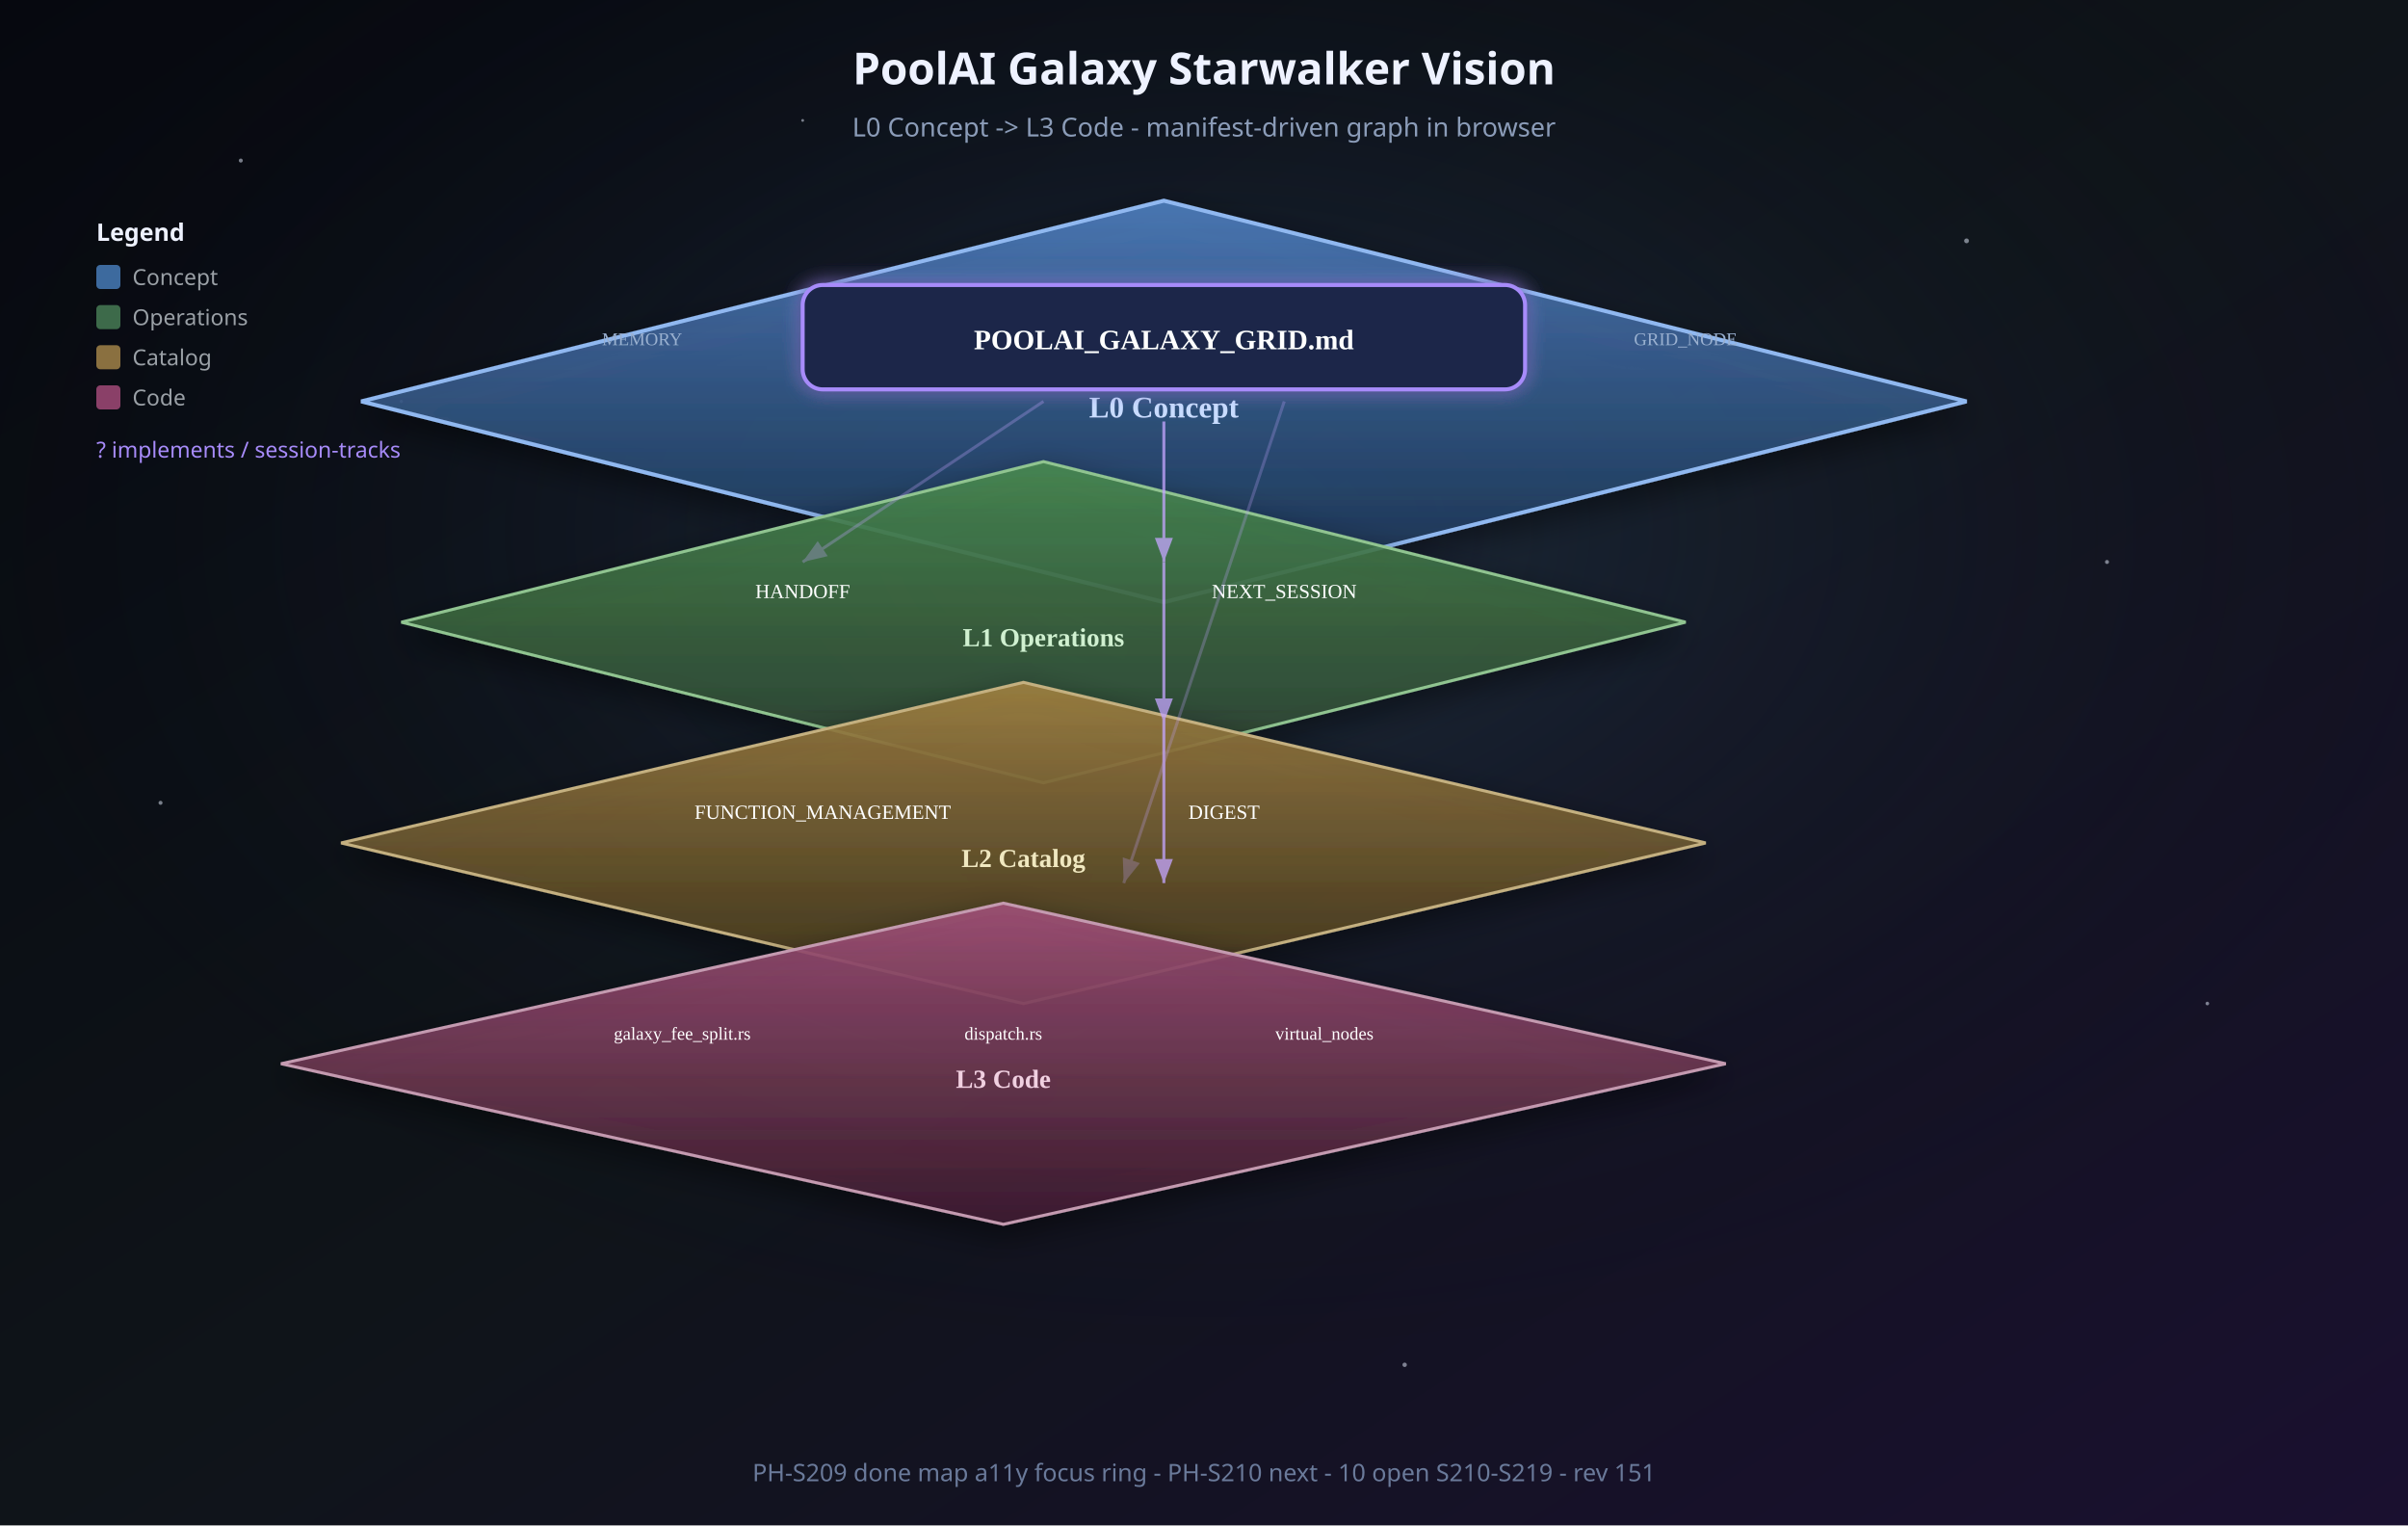
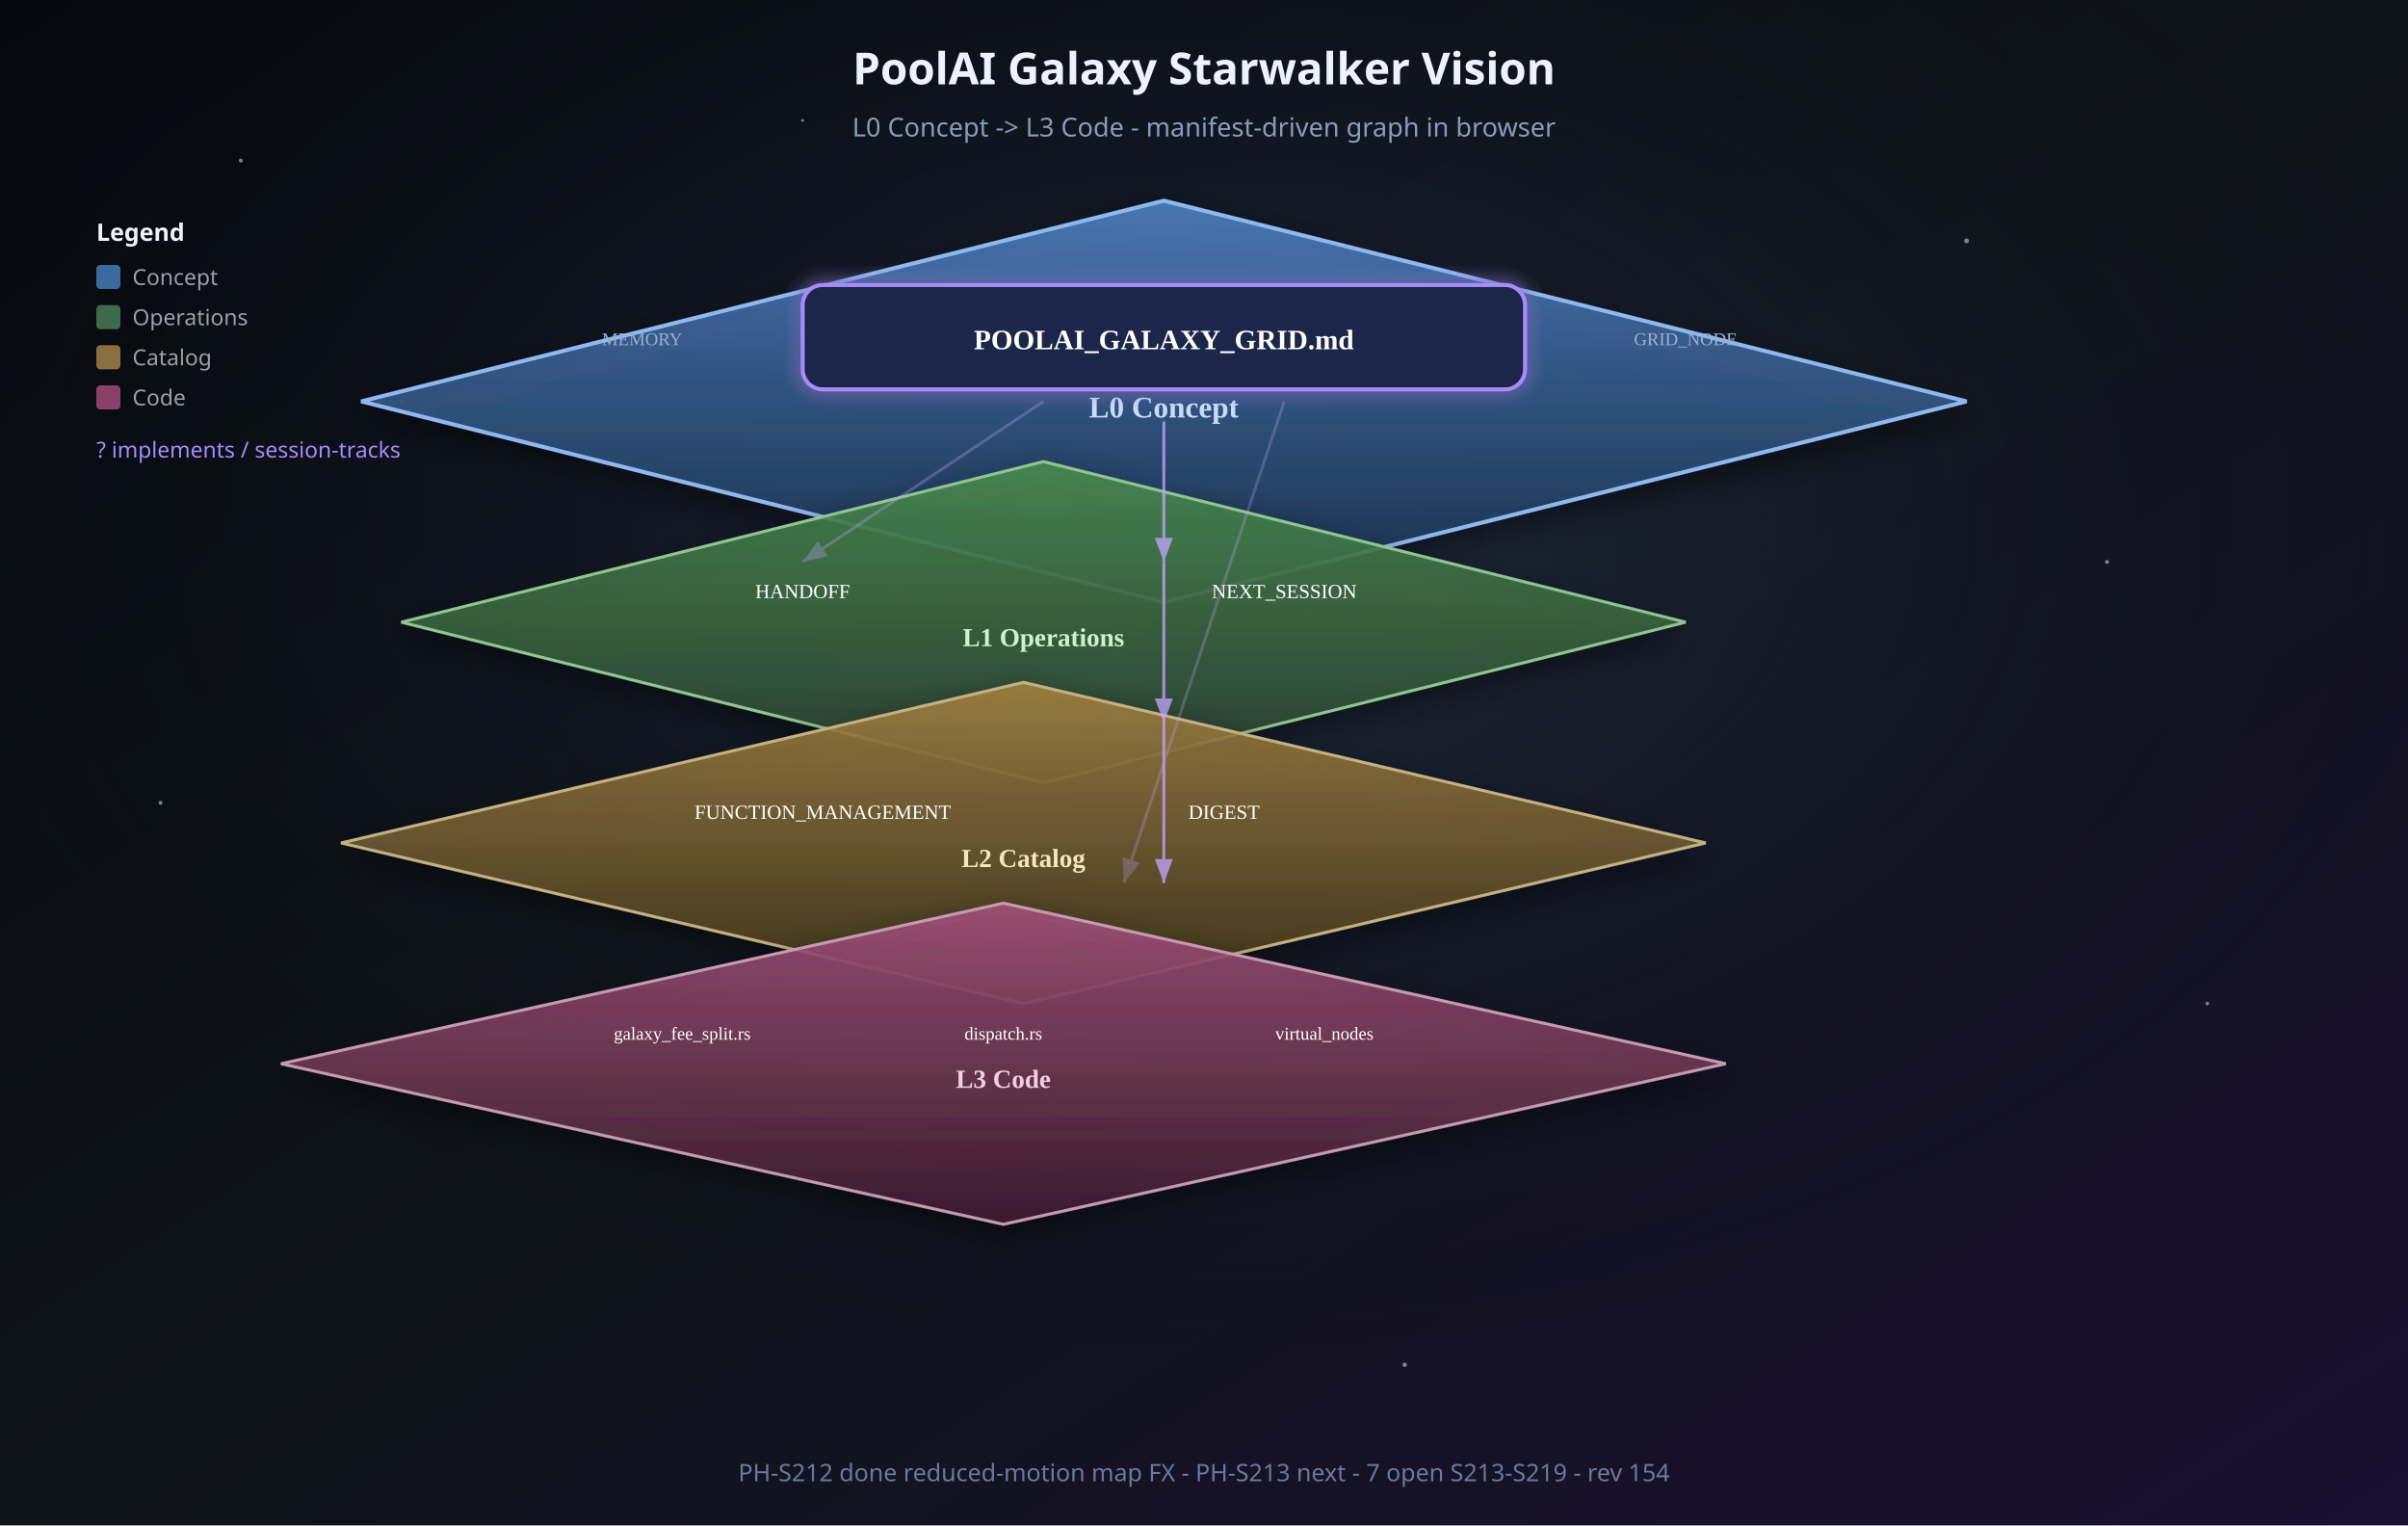
<svg xmlns="http://www.w3.org/2000/svg" viewBox="0 0 1200 760" role="img" aria-labelledby="title desc">
  <defs>
    <linearGradient id="bg" x1="0%" y1="0%" x2="100%" y2="100%">
      <stop offset="0%" stop-color="#06080f" />
      <stop offset="50%" stop-color="#0f1419" />
      <stop offset="100%" stop-color="#1a1030" />
    </linearGradient>
    <radialGradient id="nebula" cx="50%" cy="35%" r="55%">
      <stop offset="0%" stop-color="#3d5a8a" stop-opacity="0.35" />
      <stop offset="100%" stop-color="#06080f" stop-opacity="0" />
    </radialGradient>
    <linearGradient id="planeL0" x1="0%" y1="0%" x2="0%" y2="100%">
      <stop offset="0%" stop-color="#4a7ab8" stop-opacity="0.95" />
      <stop offset="100%" stop-color="#1e3350" stop-opacity="0.85" />
    </linearGradient>
    <linearGradient id="planeL1" x1="0%" y1="0%" x2="0%" y2="100%">
      <stop offset="0%" stop-color="#4a8a50" stop-opacity="0.9" />
      <stop offset="100%" stop-color="#2a4030" stop-opacity="0.85" />
    </linearGradient>
    <linearGradient id="planeL2" x1="0%" y1="0%" x2="0%" y2="100%">
      <stop offset="0%" stop-color="#a08040" stop-opacity="0.9" />
      <stop offset="100%" stop-color="#403520" stop-opacity="0.85" />
    </linearGradient>
    <linearGradient id="planeL3" x1="0%" y1="0%" x2="0%" y2="100%">
      <stop offset="0%" stop-color="#a05078" stop-opacity="0.9" />
      <stop offset="100%" stop-color="#402030" stop-opacity="0.85" />
    </linearGradient>
    <filter id="shadow" x="-30%" y="-30%" width="160%" height="160%">
      <feDropShadow dx="0" dy="6" stdDeviation="8" flood-color="#000" flood-opacity="0.5" />
    </filter>
    <filter id="glow" x="-50%" y="-50%" width="200%" height="200%">
      <feGaussianBlur stdDeviation="4" result="b" />
      <feMerge>
        <feMergeNode in="b" />
        <feMergeNode in="SourceGraphic" />
      </feMerge>
    </filter>
    <marker id="arrow" markerWidth="10" markerHeight="10" refX="8" refY="3" orient="auto">
      <path d="M0,0 L8,3 L0,6 Z" fill="#c4a5ff" />
    </marker>
  </defs>
  <rect width="1200" height="760" fill="url(#bg)" />
  <rect width="1200" height="760" fill="url(#nebula)" />
  <g fill="#e8f0ff" opacity="0.5">
    <circle cx="120" cy="80" r="1" />
    <circle cx="980" cy="120" r="1.2" />
    <circle cx="200" cy="200" r="0.8" />
    <circle cx="1050" cy="280" r="1" />
    <circle cx="80" cy="400" r="1" />
    <circle cx="1100" cy="500" r="0.9" />
    <circle cx="400" cy="60" r="0.7" />
    <circle cx="700" cy="680" r="1.1" />
  </g>
  <text x="600" y="42" text-anchor="middle" fill="#eef2ff" font-family="Segoe UI, system-ui, sans-serif" font-size="22" font-weight="600">PoolAI Galaxy Starwalker Vision</text>
  <text x="600" y="68" text-anchor="middle" fill="#8b9cb8" font-family="Segoe UI, system-ui, sans-serif" font-size="13">L0 Concept -&gt; L3 Code - manifest-driven graph in browser</text>
  <g transform="translate(180, 100)" filter="url(#shadow)">
    <path d="M0 100 L400 0 L800 100 L400 200 Z" fill="url(#planeL0)" stroke="#90b8f0" stroke-width="2" />
    <text x="400" y="108" text-anchor="middle" fill="#c8dcff" font-size="15" font-weight="700">L0 Concept</text>
    <g filter="url(#glow)">
      <rect x="220" y="42" width="360" height="52" rx="10" fill="#1a2848" stroke="#a78bfa" stroke-width="2" />
      <text x="400" y="74" text-anchor="middle" fill="#fff" font-size="14" font-weight="700">POOLAI_GALAXY_GRID.md</text>
    </g>
    <text x="140" y="72" text-anchor="middle" fill="#9ab0d0" font-size="9">MEMORY</text>
    <text x="660" y="72" text-anchor="middle" fill="#9ab0d0" font-size="9">GRID_NODE</text>
  </g>
  <g transform="translate(200, 230)" filter="url(#shadow)">
    <path d="M0 80 L320 0 L640 80 L320 160 Z" fill="url(#planeL1)" stroke="#90c490" stroke-width="1.5" />
    <text x="320" y="92" text-anchor="middle" fill="#d0f0d0" font-size="13" font-weight="600">L1 Operations</text>
    <text x="200" y="68" text-anchor="middle" fill="#fff" font-size="10">HANDOFF</text>
    <text x="440" y="68" text-anchor="middle" fill="#fff" font-size="10">NEXT_SESSION</text>
  </g>
  <g transform="translate(170, 340)" filter="url(#shadow)">
    <path d="M0 80 L340 0 L680 80 L340 160 Z" fill="url(#planeL2)" stroke="#c4b080" stroke-width="1.5" />
    <text x="340" y="92" text-anchor="middle" fill="#f0e8c0" font-size="13" font-weight="600">L2 Catalog</text>
    <text x="240" y="68" text-anchor="middle" fill="#fff" font-size="10">FUNCTION_MANAGEMENT</text>
    <text x="440" y="68" text-anchor="middle" fill="#fff" font-size="10">DIGEST</text>
  </g>
  <g transform="translate(140, 450)" filter="url(#shadow)">
    <path d="M0 80 L360 0 L720 80 L360 160 Z" fill="url(#planeL3)" stroke="#c49ab0" stroke-width="1.5" />
    <text x="360" y="92" text-anchor="middle" fill="#f0d0e0" font-size="13" font-weight="600">L3 Code</text>
    <text x="200" y="68" text-anchor="middle" fill="#fff" font-size="9">galaxy_fee_split.rs</text>
    <text x="360" y="68" text-anchor="middle" fill="#fff" font-size="9">dispatch.rs</text>
    <text x="520" y="68" text-anchor="middle" fill="#fff" font-size="9">virtual_nodes</text>
  </g>
  <g fill="none" stroke="#c4a5ff" stroke-width="1.5" marker-end="url(#arrow)" opacity="0.75">
    <path d="M580 210 L580 280" />
    <path d="M580 280 L580 360" />
    <path d="M580 360 L580 440" />
    <path d="M520 200 L400 280" opacity="0.4" />
    <path d="M640 200 L560 440" opacity="0.35" />
  </g>
  <g transform="translate(48, 120)" font-family="Segoe UI, system-ui, sans-serif" font-size="11">
    <text x="0" y="0" fill="#eef2ff" font-weight="600" font-size="12">Legend</text>
    <rect x="0" y="12" width="12" height="12" rx="2" fill="#3d6a9e" />
    <text x="18" y="22" fill="#9aa0a6">Concept</text>
    <rect x="0" y="32" width="12" height="12" rx="2" fill="#3d6a4a" />
    <text x="18" y="42" fill="#9aa0a6">Operations</text>
    <rect x="0" y="52" width="12" height="12" rx="2" fill="#8a7040" />
    <text x="18" y="62" fill="#9aa0a6">Catalog</text>
    <rect x="0" y="72" width="12" height="12" rx="2" fill="#8a4068" />
    <text x="18" y="82" fill="#9aa0a6">Code</text>
    <text x="0" y="108" fill="#a78bfa">? implements / session-tracks</text>
  </g>
-   <text x="600" y="738" text-anchor="middle" fill="#6a7a9a" font-family="Segoe UI, system-ui, sans-serif" font-size="12">PH-S209 done map a11y focus ring - PH-S210 next - 10 open S210-S219 - rev 151</text>
+   <text x="600" y="738" text-anchor="middle" fill="#6a7a9a" font-family="Segoe UI, system-ui, sans-serif" font-size="12">PH-S212 done reduced-motion map FX - PH-S213 next - 7 open S213-S219 - rev 154</text>
</svg>
